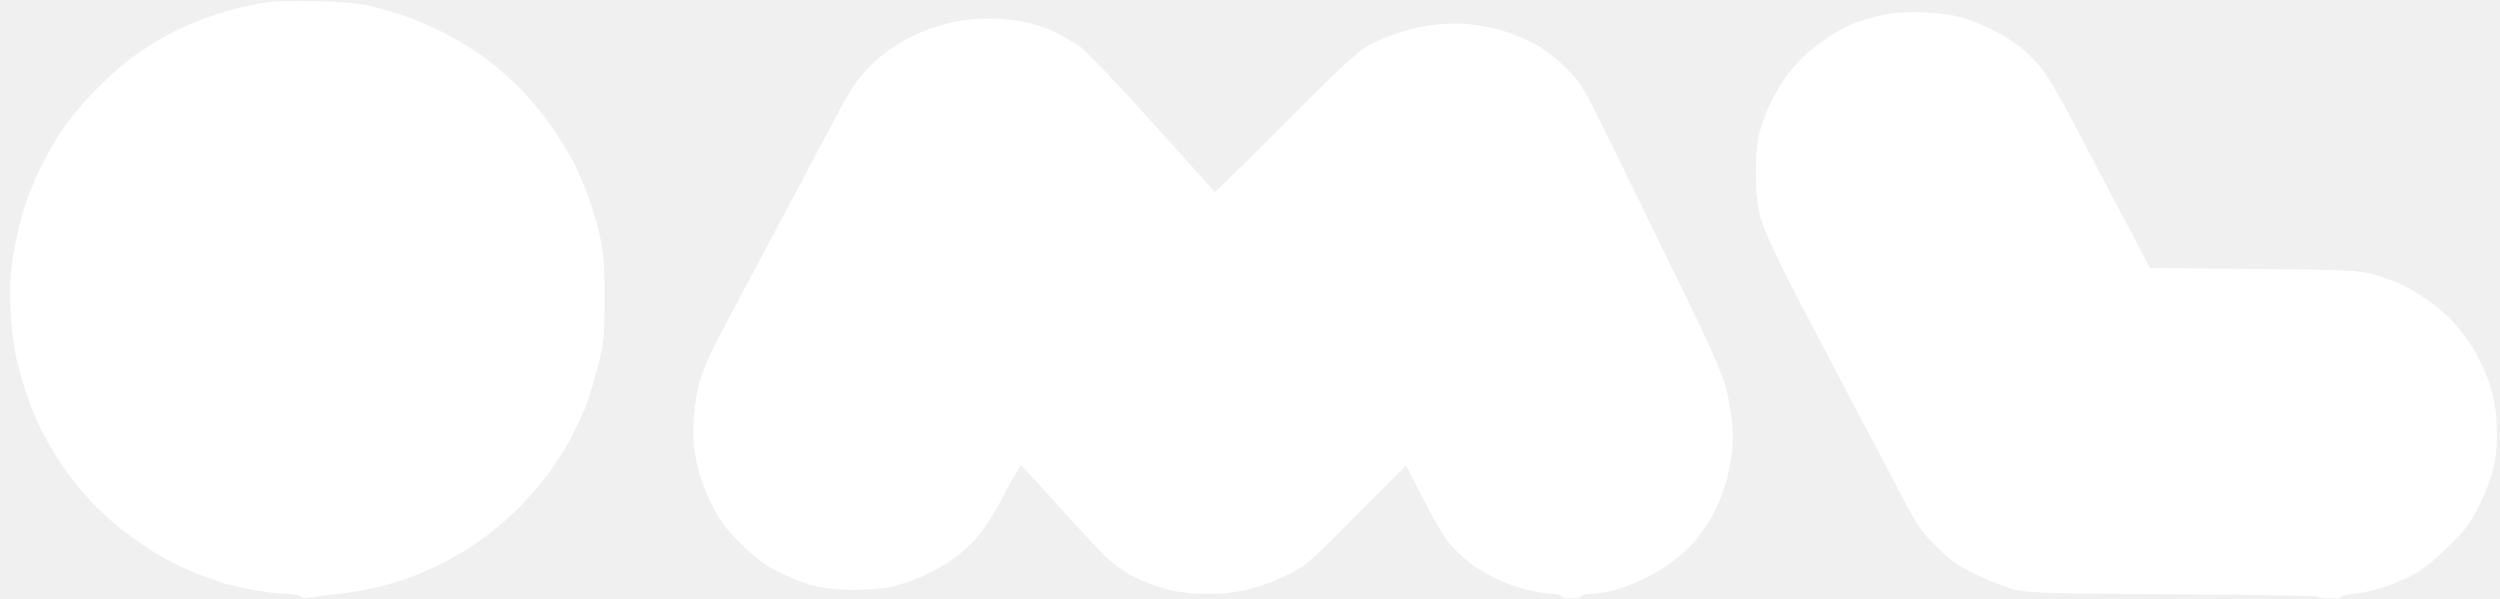
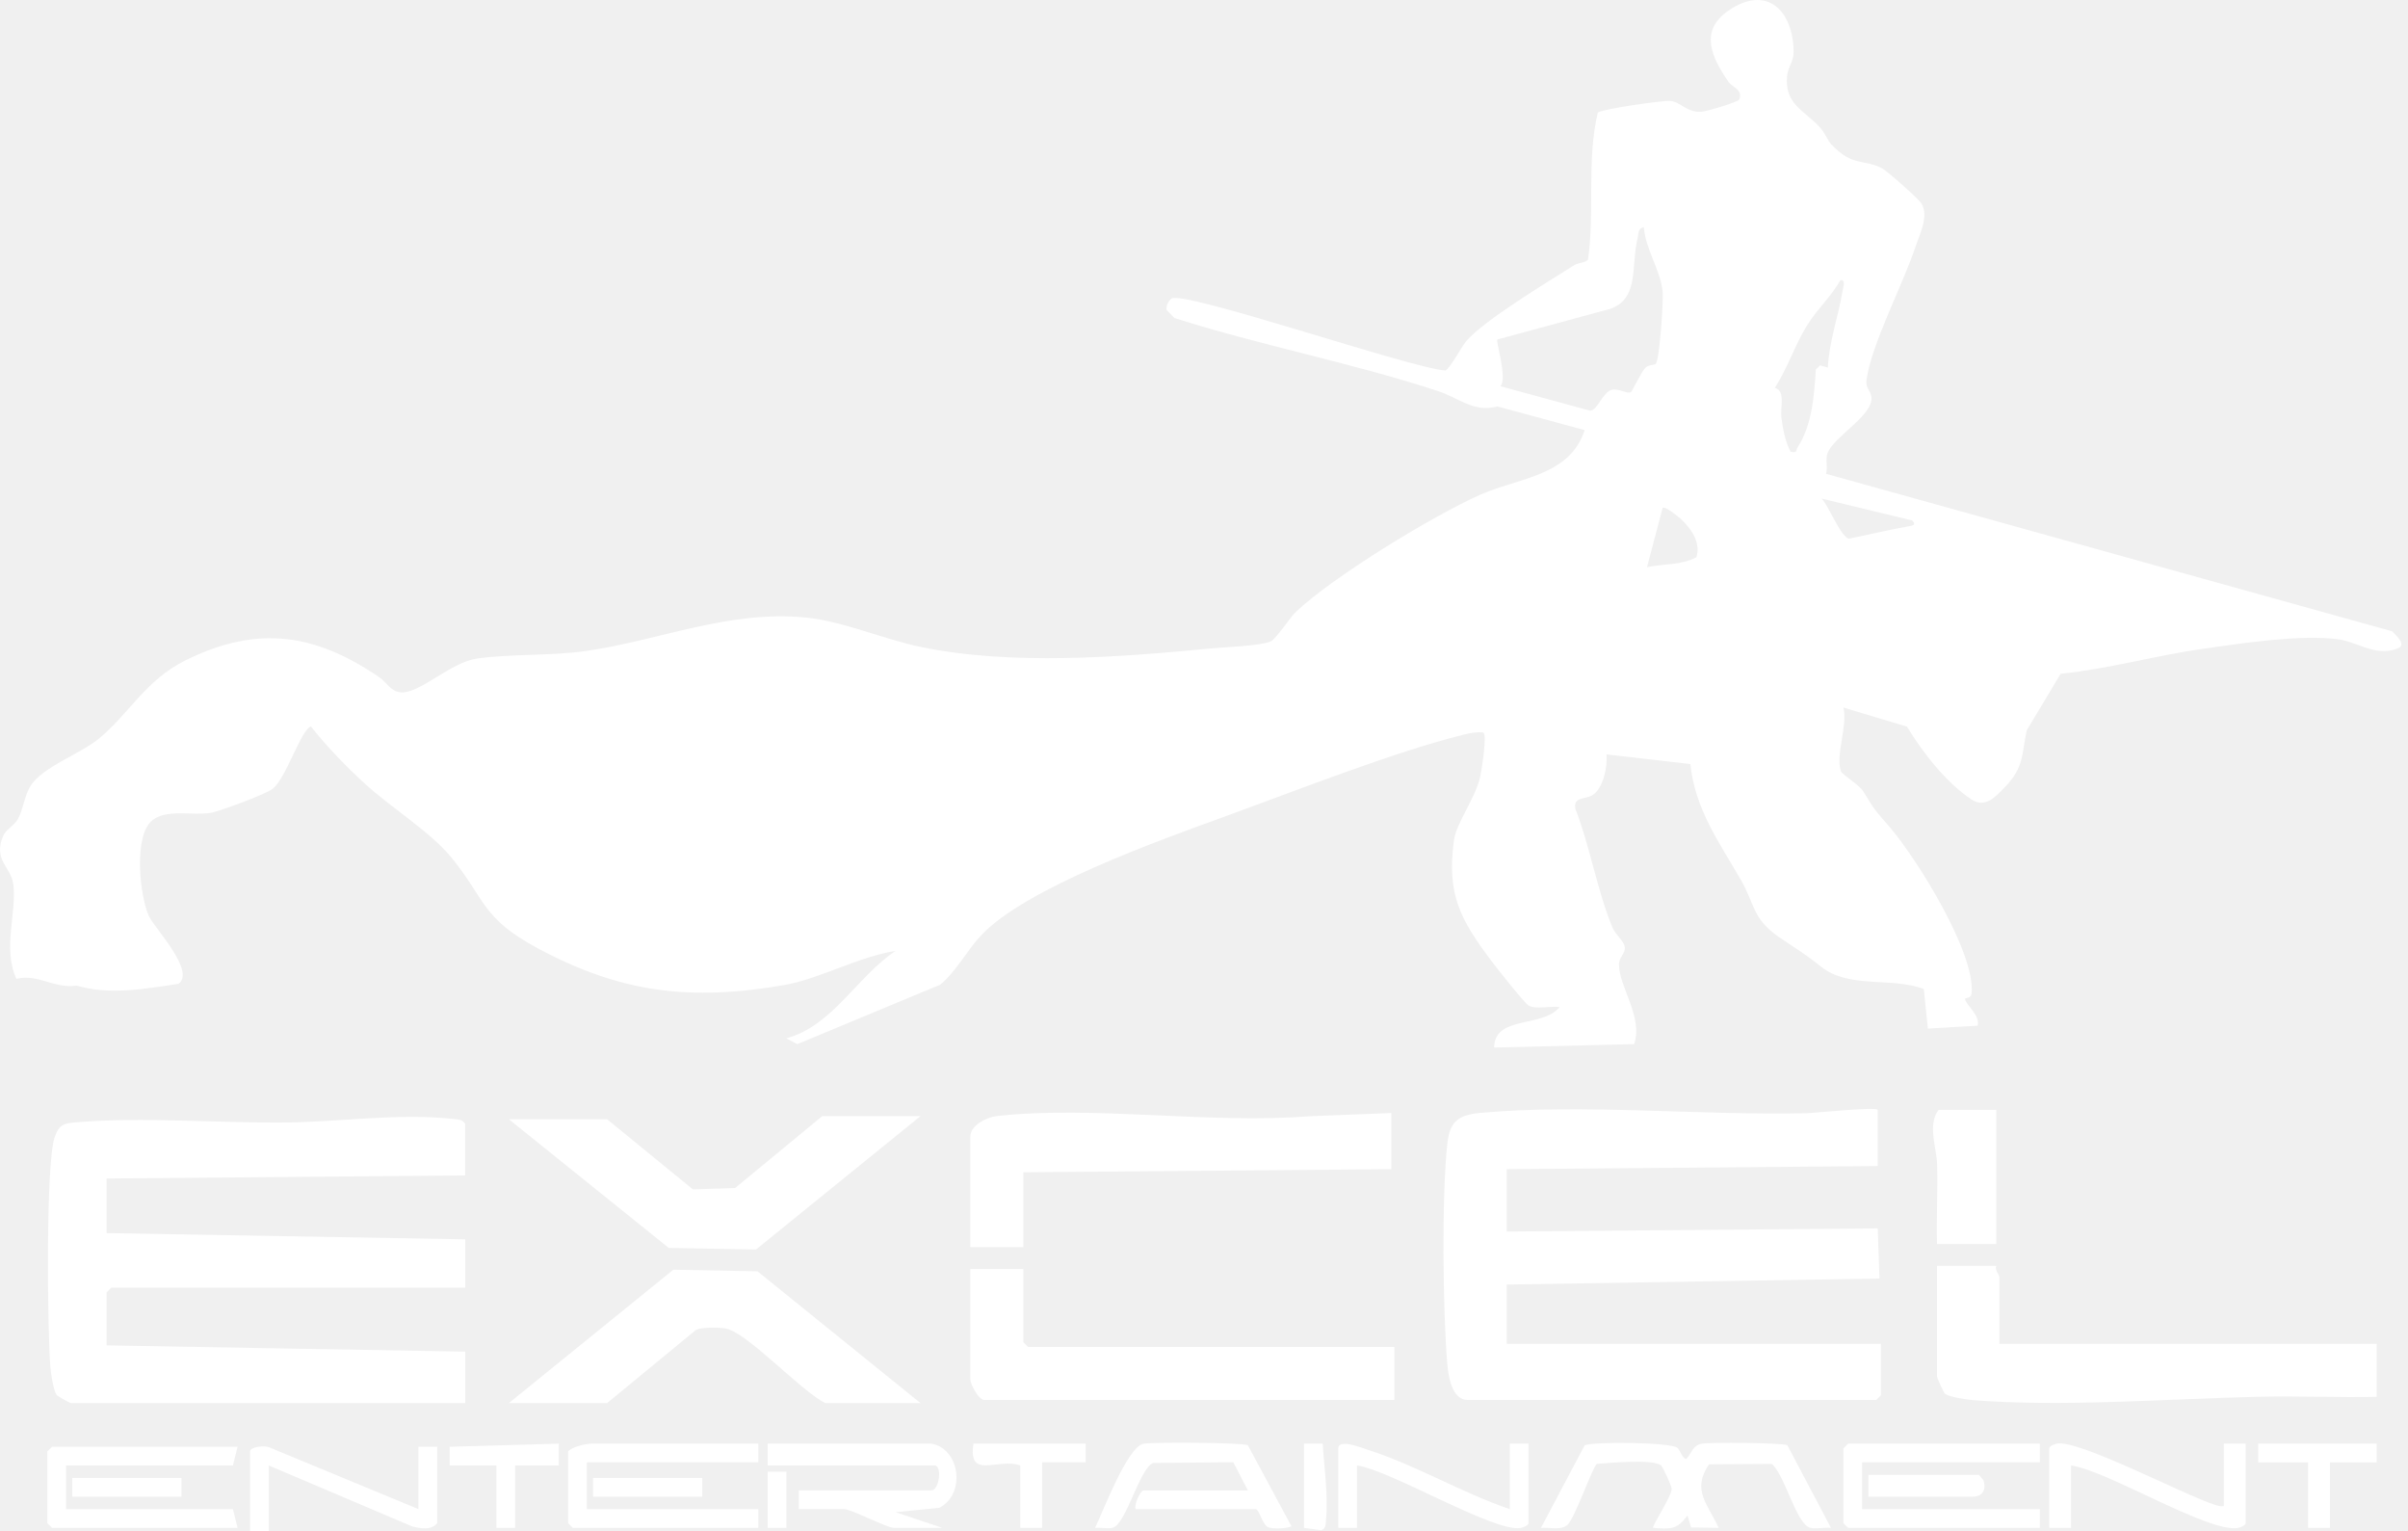
- <svg xmlns="http://www.w3.org/2000/svg" width="188" height="45" viewBox="0 0 188 45" fill="none">
-   <g clip-path="url(#clip0_690_1809)">
-     <path d="M19.958 0.189C19.389 0.275 18.303 0.5 17.544 0.706C16.786 0.896 15.544 1.31 14.786 1.62C14.027 1.913 12.855 2.465 12.2 2.844C11.527 3.224 10.407 3.965 9.7 4.5C8.993 5.034 7.751 6.172 6.941 7.017C6.131 7.862 5.113 9.086 4.682 9.758C4.234 10.413 3.527 11.637 3.096 12.5C2.665 13.344 2.096 14.793 1.803 15.689C1.51 16.586 1.148 18.224 0.976 19.31C0.769 20.724 0.717 21.862 0.786 23.276C0.838 24.362 1.01 25.879 1.165 26.637C1.32 27.396 1.682 28.689 1.958 29.517C2.234 30.362 2.734 31.603 3.079 32.276C3.424 32.965 4.113 34.155 4.613 34.913C5.131 35.672 6.062 36.862 6.717 37.569C7.355 38.276 8.51 39.327 9.269 39.913C10.027 40.5 11.182 41.293 11.855 41.689C12.51 42.086 13.682 42.672 14.441 42.982C15.2 43.31 16.251 43.689 16.769 43.844C17.286 44 18.372 44.241 19.182 44.379C19.993 44.534 21.062 44.655 21.544 44.655C22.044 44.655 22.51 44.741 22.579 44.844C22.665 44.965 22.941 45 23.32 44.931C23.648 44.862 24.579 44.741 25.389 44.672C26.2 44.586 27.51 44.362 28.32 44.172C29.131 43.982 30.286 43.638 30.907 43.396C31.527 43.172 32.648 42.672 33.407 42.276C34.165 41.896 35.407 41.155 36.165 40.603C36.924 40.069 38.114 39.069 38.803 38.396C39.51 37.706 40.51 36.569 41.062 35.862C41.596 35.155 42.355 33.982 42.751 33.276C43.148 32.569 43.7 31.396 43.993 30.689C44.269 29.982 44.717 28.534 44.975 27.5C45.407 25.793 45.458 25.293 45.458 22.5C45.475 20.086 45.407 19.069 45.148 17.931C44.975 17.12 44.596 15.81 44.32 15C44.027 14.189 43.527 12.982 43.2 12.327C42.855 11.655 42.114 10.431 41.527 9.586C40.958 8.741 39.889 7.448 39.182 6.724C38.475 6 37.269 4.948 36.51 4.379C35.751 3.81 34.355 2.965 33.407 2.482C32.458 2 31.062 1.396 30.303 1.155C29.544 0.896 28.372 0.569 27.717 0.413C26.958 0.241 25.493 0.12 23.751 0.086C22.234 0.051 20.527 0.086 19.958 0.189ZM141.596 1.12C140.976 1.258 140.131 1.5 139.7 1.655C139.269 1.81 138.579 2.138 138.148 2.379C137.717 2.62 136.924 3.172 136.372 3.603C135.82 4.034 134.993 4.862 134.562 5.431C134.113 6 133.51 6.965 133.217 7.586C132.907 8.207 132.527 9.207 132.355 9.827C132.148 10.603 132.044 11.569 132.044 13.017C132.044 14.655 132.131 15.379 132.424 16.465C132.665 17.293 133.51 19.155 134.51 21.12C135.441 22.913 136.476 24.896 136.803 25.517C137.131 26.137 137.976 27.724 138.665 29.051C139.355 30.379 140.096 31.776 140.303 32.155C140.51 32.534 141.476 34.396 142.476 36.293C144.096 39.431 144.389 39.862 145.562 41.051C146.648 42.155 147.148 42.5 148.665 43.241C149.665 43.724 151.01 44.224 151.682 44.379C152.665 44.586 154.786 44.638 163.544 44.689C169.424 44.724 174.251 44.793 174.286 44.862C174.32 44.948 174.734 45 175.217 45C175.682 45 176.079 44.948 176.079 44.862C176.079 44.793 176.562 44.689 177.148 44.638C177.751 44.569 178.82 44.327 179.527 44.069C180.234 43.827 181.251 43.362 181.769 43.051C182.286 42.758 183.389 41.844 184.2 41.034C185.424 39.81 185.803 39.293 186.476 37.931C186.941 37 187.407 35.741 187.562 35C187.751 34.103 187.803 33.172 187.751 31.982C187.7 30.741 187.544 29.862 187.217 28.879C186.958 28.12 186.458 27 186.096 26.379C185.734 25.758 185.044 24.844 184.596 24.327C184.131 23.81 183.286 23.069 182.717 22.672C182.148 22.258 181.251 21.724 180.734 21.465C180.217 21.206 179.2 20.827 178.493 20.637C177.303 20.327 176.562 20.293 169.441 20.224L161.682 20.155C160.958 18.758 160.269 17.465 159.7 16.379C159.113 15.293 158.165 13.5 157.596 12.413C157.027 11.327 156.027 9.413 155.372 8.189C154.717 6.948 153.855 5.551 153.476 5.086C153.079 4.603 152.389 3.931 151.958 3.569C151.527 3.224 150.665 2.672 150.044 2.344C149.424 2.017 148.372 1.586 147.717 1.379C146.889 1.12 145.924 0.982 144.613 0.931C143.349 0.885 142.343 0.948 141.596 1.12ZM71.769 1.638C71.148 1.775 70.148 2.086 69.527 2.31C68.907 2.551 67.941 3.051 67.372 3.413C66.803 3.775 65.993 4.413 65.562 4.844C65.131 5.258 64.544 5.948 64.251 6.379C63.958 6.81 63.32 7.896 62.855 8.793C62.372 9.689 61.32 11.672 60.527 13.189C59.717 14.707 58.062 17.81 56.855 20.086C55.631 22.362 54.234 25 53.751 25.948C53.269 26.896 52.734 28.206 52.562 28.879C52.389 29.534 52.2 30.776 52.165 31.637C52.096 32.706 52.165 33.638 52.355 34.655C52.544 35.603 52.924 36.706 53.441 37.758C54.096 39.138 54.475 39.638 55.717 40.879C56.889 42.051 57.51 42.5 58.665 43.069C59.475 43.465 60.631 43.913 61.251 44.069C61.907 44.241 63.096 44.362 64.096 44.362C65.044 44.362 66.251 44.276 66.769 44.189C67.286 44.086 68.251 43.793 68.924 43.517C69.579 43.258 70.631 42.724 71.234 42.344C71.855 41.948 72.786 41.172 73.303 40.586C73.924 39.913 74.7 38.724 75.475 37.258C76.131 36.017 76.717 35 76.769 35C76.82 35 78.062 36.327 79.527 37.965C80.993 39.603 82.596 41.327 83.079 41.81C83.579 42.276 84.51 42.965 85.148 43.31C85.803 43.655 86.958 44.103 87.717 44.31C88.665 44.551 89.648 44.655 90.82 44.655C91.975 44.655 93.01 44.551 93.924 44.31C94.682 44.12 95.958 43.655 96.769 43.258C98.148 42.586 98.441 42.344 101.976 38.776L105.734 35C107.838 39.189 108.579 40.413 109.131 41.017C109.579 41.534 110.389 42.241 110.907 42.603C111.424 42.948 112.234 43.413 112.717 43.62C113.182 43.844 114.113 44.155 114.786 44.327C115.441 44.517 116.286 44.655 116.631 44.655C116.993 44.655 117.32 44.724 117.372 44.827C117.424 44.913 117.769 45 118.148 45C118.527 45 118.872 44.913 118.924 44.827C118.976 44.724 119.303 44.655 119.648 44.655C120.01 44.655 120.769 44.534 121.338 44.396C121.907 44.241 122.907 43.862 123.579 43.551C124.234 43.241 125.251 42.638 125.82 42.206C126.389 41.776 127.131 41.086 127.476 40.672C127.82 40.258 128.355 39.482 128.665 38.965C128.976 38.448 129.407 37.465 129.631 36.81C129.872 36.138 130.131 34.982 130.217 34.224C130.338 33.293 130.338 32.396 130.217 31.465C130.113 30.706 129.924 29.62 129.769 29.051C129.613 28.482 128.924 26.81 128.234 25.344C127.544 23.879 125.924 20.534 124.648 17.931C123.372 15.327 121.579 11.637 120.648 9.741C119.062 6.551 118.855 6.207 117.734 5.086C116.958 4.327 116.062 3.638 115.303 3.241C114.631 2.896 113.544 2.465 112.889 2.275C112.217 2.086 111.096 1.879 110.389 1.81C109.665 1.741 108.493 1.775 107.717 1.879C106.958 1.982 105.751 2.258 105.044 2.5C104.338 2.741 103.32 3.189 102.803 3.465C102.131 3.844 100.372 5.482 96.631 9.241C93.769 12.12 91.389 14.465 91.355 14.431C91.338 14.413 89.217 12.069 86.665 9.224C84.01 6.275 81.648 3.793 81.165 3.465C80.682 3.138 79.838 2.655 79.269 2.379C78.7 2.12 77.682 1.775 77.027 1.638C76.355 1.5 75.165 1.396 74.355 1.396C73.544 1.396 72.389 1.517 71.769 1.638Z" fill="white" />
-   </g>
-   <defs>
-     <clipPath id="clip0_690_1809">
-       <rect width="187.069" height="45" fill="white" transform="translate(0.731812)" />
-     </clipPath>
-   </defs>
+ <svg xmlns="http://www.w3.org/2000/svg" width="236" height="150" viewBox="0 0 236 150" fill="none">
+   <path d="M179.55 14.21C181.589 16.349 182.619 15.545 184.452 16.489C184.953 16.749 188.061 19.497 188.324 19.949C189.061 21.217 188.138 22.947 187.704 24.252C186.494 27.888 183.413 33.713 182.93 37.227C182.82 38.034 183.367 38.315 183.419 38.936C183.566 40.717 179.746 42.753 179.11 44.397C178.89 44.968 179.147 45.772 178.97 46.423L234.439 61.85C234.898 62.326 235.906 63.188 234.953 63.546C232.762 64.371 231.102 62.877 229.082 62.623C225.39 62.161 219.789 63.014 216.002 63.552C211.311 64.215 206.688 65.532 201.96 66.012L198.635 71.549C198.116 73.991 198.369 75.159 196.527 77.084C195.518 78.138 194.552 79.195 193.214 78.322C190.769 76.723 188.398 73.683 186.897 71.192L180.669 69.325C181.097 71.082 179.884 73.997 180.412 75.537C180.553 75.944 182.182 76.83 182.643 77.585C183.93 79.691 183.734 79.309 185.25 81.09C187.884 84.18 193.59 93.314 193.232 97.302C193.177 97.917 192.542 97.697 192.584 97.892C192.716 98.51 194.115 99.512 193.81 100.493L188.945 100.777L188.544 96.899C185.406 95.698 181.185 96.905 178.456 94.696C176.791 93.345 175.963 92.932 174.279 91.759C171.748 89.992 171.987 88.596 170.633 86.237C168.512 82.545 166.144 79.342 165.664 74.859L157.443 73.912C157.569 75.088 157.132 77.243 156.083 77.9C155.356 78.355 154.201 78.019 154.39 79.226C155.814 82.875 156.56 87.325 158.036 90.888C158.317 91.566 159.158 92.187 159.237 92.776C159.326 93.44 158.681 93.733 158.672 94.491C158.647 96.633 161.062 99.652 160.157 102.299L146.439 102.635C146.457 99.466 151.179 100.737 152.856 98.668C152.016 98.534 150.497 98.934 149.803 98.513C149.397 98.265 146.689 94.845 146.191 94.179C143.163 90.142 141.763 87.679 142.493 82.343C142.735 80.589 144.584 78.263 145.079 76.066C145.192 75.559 145.797 71.837 145.351 71.766C144.685 71.693 144.076 71.821 143.438 71.98C136.516 73.704 126.932 77.499 119.998 80.018C113.669 82.316 100.538 86.982 96.164 91.633C94.777 93.106 93.738 95.154 92.146 96.477L78.143 102.302L77.07 101.727C81.575 100.529 83.992 95.695 87.763 93.171C84.219 93.705 80.31 95.909 76.89 96.505C67.686 98.106 60.855 97.284 52.717 92.917C47.149 89.928 47.635 88.171 44.222 83.993C42.205 81.524 38.29 79.098 35.805 76.824C33.95 75.128 31.998 73.117 30.463 71.167C29.458 71.58 28.055 76.225 26.723 77.285C26.081 77.796 21.509 79.51 20.611 79.648C18.854 79.92 16.32 79.244 14.921 80.375C13.063 81.876 13.686 87.795 14.603 89.778C15.125 90.903 19.214 95.172 17.488 96.392C14.199 96.884 10.743 97.519 7.51 96.566C5.27 96.887 3.803 95.398 1.606 95.9C0.218 92.902 1.685 89.348 1.294 86.585C1.059 84.919 -0.677 84.29 0.292 81.94C0.561 81.286 1.373 80.895 1.719 80.314C2.247 79.422 2.4 77.939 2.99 77.001C4.16 75.14 7.867 73.869 9.677 72.381C12.656 69.936 14.258 66.641 18.188 64.695C25.244 61.199 30.891 62.079 37.135 66.33C37.951 66.886 38.272 67.769 39.326 67.836C41.144 67.953 44.173 64.89 46.743 64.524C50.046 64.053 53.949 64.27 57.323 63.796C64.568 62.779 71.435 59.738 79.02 60.508C82.599 60.872 86.63 62.632 90.208 63.378C99.107 65.233 109.758 64.389 118.782 63.524C120.157 63.393 123.516 63.277 124.524 62.849C125.053 62.626 126.419 60.511 126.99 59.967C130.609 56.526 140.363 50.573 145.012 48.498C148.798 46.808 153.865 46.664 155.304 42.139L146.763 39.822C144.4 40.433 143.043 39.012 140.938 38.319C132.54 35.55 123.546 33.851 115.096 31.155L114.329 30.364C114.293 29.936 114.473 29.539 114.797 29.264C115.857 28.365 138.368 36.112 141.653 36.298C142.075 36.173 143.224 33.991 143.694 33.432C145.39 31.418 151.71 27.607 154.283 25.984C154.693 25.725 155.414 25.737 155.634 25.437C156.316 20.707 155.484 15.704 156.594 11.034C156.945 10.692 162.996 9.818 163.717 9.888C164.683 9.98 165.316 11.022 166.715 10.952C167.213 10.928 170.257 10.035 170.453 9.757C170.859 8.788 169.765 8.541 169.408 8.027C167.754 5.638 166.517 3.037 169.377 1.057C173.163 -1.565 175.724 1.044 175.785 5.029C175.801 6.044 175.229 6.554 175.147 7.453C174.887 10.206 176.76 10.744 178.374 12.492C178.872 13.03 179.116 13.779 179.544 14.225L179.55 14.21ZM162.278 35.651C162.648 35.241 163.048 29.419 162.947 28.521C162.715 26.437 161.257 24.38 161.107 22.259C160.496 22.375 160.606 22.904 160.499 23.329C159.778 26.207 160.814 29.679 157.205 30.425L146.747 33.264C146.576 33.423 147.765 37.127 147.05 37.842L155.83 40.235C156.554 40.259 157.061 38.422 157.969 38.193C158.647 38.019 159.473 38.636 159.839 38.422C159.961 38.352 160.869 36.405 161.276 36.017C161.59 35.715 162.165 35.776 162.275 35.654L162.278 35.651ZM179.141 36.014C179.263 33.45 180.189 30.929 180.596 28.445C180.648 28.121 180.92 27.381 180.369 27.454C179.453 29.086 178.065 30.309 177.063 31.944C175.902 33.838 175.165 36.121 173.946 38.001C175.049 38.322 174.435 39.874 174.6 41.011C174.765 42.148 174.951 43.211 175.483 44.256C176.195 44.415 175.972 44.158 176.161 43.865C177.613 41.622 177.79 38.804 177.964 36.201L178.383 35.8L179.144 36.008L179.141 36.014ZM187.395 50.989L178.533 48.849C179.239 49.586 180.382 52.553 181.195 52.779C183.123 52.391 184.987 51.936 186.931 51.588C187.319 51.517 187.918 51.474 187.395 50.989ZM164.671 50.787C164.432 50.57 163.164 49.562 162.947 49.763L161.419 55.566C163.109 55.215 164.689 55.408 166.254 54.604C166.74 53.149 165.698 51.722 164.671 50.787Z" fill="white" />
+   <path d="M184.031 108.744V114.245L147.665 114.55V120.662L184.031 120.354L184.202 125.265L147.665 125.857V131.664H184.337V136.706L183.878 137.165H143.845C142.298 137.165 141.947 134.845 141.846 133.662C141.406 128.47 141.281 117.022 141.858 111.956C142.1 109.841 143.004 109.23 145.055 109.04C154.968 108.12 166.939 109.315 177.167 109.065C177.788 109.049 184.031 108.402 184.031 108.747V108.744Z" fill="white" />
+   <path d="M45.594 115.161L10.45 115.467V120.815L45.594 121.426V126.163H10.909L10.45 126.621V131.816L45.594 132.428V137.47H6.936C6.856 137.47 5.622 136.789 5.536 136.654C5.234 136.177 4.989 134.604 4.937 133.965C4.65 130.42 4.467 114.04 5.353 111.433C5.79 110.152 6.27 110.061 7.532 109.954C13.873 109.413 21.51 110.045 28.031 109.978C33.337 109.923 39.232 109.022 44.537 109.645C44.983 109.697 45.322 109.682 45.591 110.119V115.161H45.594Z" fill="white" />
+   <path d="M195.644 124.024C195.476 124.415 195.95 124.929 195.95 125.094V131.664H232.927V136.859C229.11 136.936 225.275 136.761 221.455 136.847C212.617 137.042 202.086 137.88 193.343 137.177C192.719 137.128 191.106 136.877 190.65 136.581C190.479 136.471 189.838 134.967 189.838 134.873V124.024H195.644Z" fill="white" />
+   <path d="M136.357 109.049V114.55L100.296 114.856V122.19H95.101V111.341C95.101 110.263 96.699 109.456 97.692 109.346C107.169 108.292 118.589 110.143 128.27 109.367L136.357 109.049Z" fill="white" />
+   <path d="M100.296 124.329V131.511L100.754 131.969H136.662V137.165H96.476C95.889 137.165 95.101 135.572 95.101 135.178V124.329H100.296Z" fill="white" />
+   <path d="M90.211 137.47H80.89C78.54 136.336 73.189 130.496 71.096 130.154C70.417 130.044 68.807 130.023 68.214 130.295L59.498 137.47H49.872L65.989 124.403L74.24 124.558L90.211 137.467V137.47Z" fill="white" />
+   <path d="M90.211 109.355L74.094 122.422L65.537 122.263L49.872 109.66H59.498L67.908 116.53L72.043 116.399L80.585 109.355H90.211Z" fill="white" />
+   <path d="M164.387 141.84C164.647 142.051 164.803 142.754 165.237 142.965C165.827 142.387 165.857 141.629 166.771 141.449C167.569 141.293 174.683 141.357 175.172 141.596L179.447 149.694C178.815 149.636 178.063 149.813 177.458 149.697C176.061 149.434 174.924 144.459 173.641 143.429L167.495 143.469C165.763 145.981 167.382 147.378 168.443 149.694L165.738 149.654L165.384 148.475C164.378 149.874 163.721 149.832 162.025 149.694C161.854 149.569 163.837 146.589 163.837 145.877C163.837 145.584 162.982 143.747 162.795 143.582C162.062 142.925 157.741 143.335 156.512 143.42C156.075 143.714 154.358 148.744 153.624 149.398C152.976 149.972 151.852 149.624 151.023 149.697L155.308 141.608C156.158 141.229 163.715 141.302 164.384 141.846L164.387 141.84Z" fill="white" />
+   <path d="M199.922 141.443V143.277H182.503V147.861H199.922V149.694H181.128L180.67 149.236V141.902L181.128 141.443H199.922Z" fill="white" />
+   <path d="M195.644 108.744V121.885H189.838C189.771 119.29 189.923 116.674 189.85 114.08C189.804 112.475 188.887 110.183 189.991 108.744H195.644Z" fill="white" />
+   <path d="M91.281 141.443C94.105 141.941 94.676 146.381 92.063 147.726L87.766 148.16L92.347 149.691H87.611C86.892 149.691 83.439 147.857 82.721 147.857H78.29V146.024H91.278C92.051 146.024 92.375 143.579 91.583 143.579H75.234V141.44H91.278L91.281 141.443Z" fill="white" />
+   <path d="M74.321 141.443V143.277H57.513V147.861H74.321V149.694H56.138L55.68 149.236V142.207C56.046 141.755 57.422 141.443 57.972 141.443H74.321Z" fill="white" />
+   <path d="M23.285 141.749L22.826 143.582H6.477V147.861H22.826L23.285 149.694H5.101L4.643 149.236V142.207L5.101 141.749H23.285Z" fill="white" />
+   <path d="M122.3 146.027L120.873 143.264L113.037 143.334C111.708 143.735 110.357 149.443 109.006 149.694C108.49 149.792 107.863 149.648 107.325 149.694C108.098 148.111 110.494 141.748 112.068 141.452C112.985 141.278 121.857 141.336 122.297 141.599L126.575 149.544C126.04 149.776 124.851 149.816 124.332 149.648C123.712 149.443 123.43 147.863 123.061 147.863H111.295C111.124 147.439 111.772 146.03 112.059 146.03H122.297L122.3 146.027Z" fill="white" />
+   <path d="M217.953 147.555V141.443H220.093V149.236C220.093 149.444 219.576 149.661 219.319 149.703C216.441 150.195 206.515 144.065 202.979 143.582V149.694H200.84V141.901C200.84 141.694 201.356 141.477 201.613 141.434C203.78 141.064 214.069 146.476 217.024 147.418C217.339 147.518 217.614 147.616 217.953 147.558V147.555Z" fill="white" />
+   <path d="M147.969 147.861V141.443H149.803V149.236C149.803 149.444 149.286 149.661 149.03 149.703C146.423 150.15 136.329 144.056 132.995 143.582V149.694H131.161V141.902C131.161 140.908 133.582 141.895 134.068 142.051C138.798 143.564 143.257 146.259 147.969 147.861Z" fill="white" />
+   <path d="M41.01 147.86V141.748H42.843V149.236C42.269 149.96 41.199 149.761 40.389 149.55L26.341 143.582V150H24.507V142.207C24.507 141.736 25.986 141.599 26.421 141.819L41.01 147.86Z" fill="white" />
+   <path d="M232.928 141.443V143.277H228.344V149.694H226.205V143.277H221.315V141.443H232.928Z" fill="white" />
+   <path d="M106.41 141.443V143.277H102.132V149.694H99.992V143.582C97.85 142.776 94.846 145.061 95.408 141.443H106.41Z" fill="white" />
+   <path d="M44.066 143.582V141.749L54.765 141.443L54.762 143.582H50.484V149.694H48.65V143.582H44.066Z" fill="white" />
+   <path d="M193.964 144.499L194.373 145.006C194.719 145.914 194.303 146.638 193.353 146.638H183.115V144.499H193.964Z" fill="white" />
+   <path d="M17.784 144.805H7.088V146.638H17.784V144.805Z" fill="white" />
+   <path d="M68.821 144.805H58.125V146.638H68.821V144.805Z" fill="white" />
+   <path d="M127.801 141.443H129.632C129.788 143.86 130.185 146.522 129.956 148.946C129.919 149.349 129.959 149.755 129.497 149.924L127.801 149.697V141.446V141.443Z" fill="white" />
+   <path d="M77.072 144.193H75.238V149.694H77.072V144.193Z" fill="white" />
</svg>
